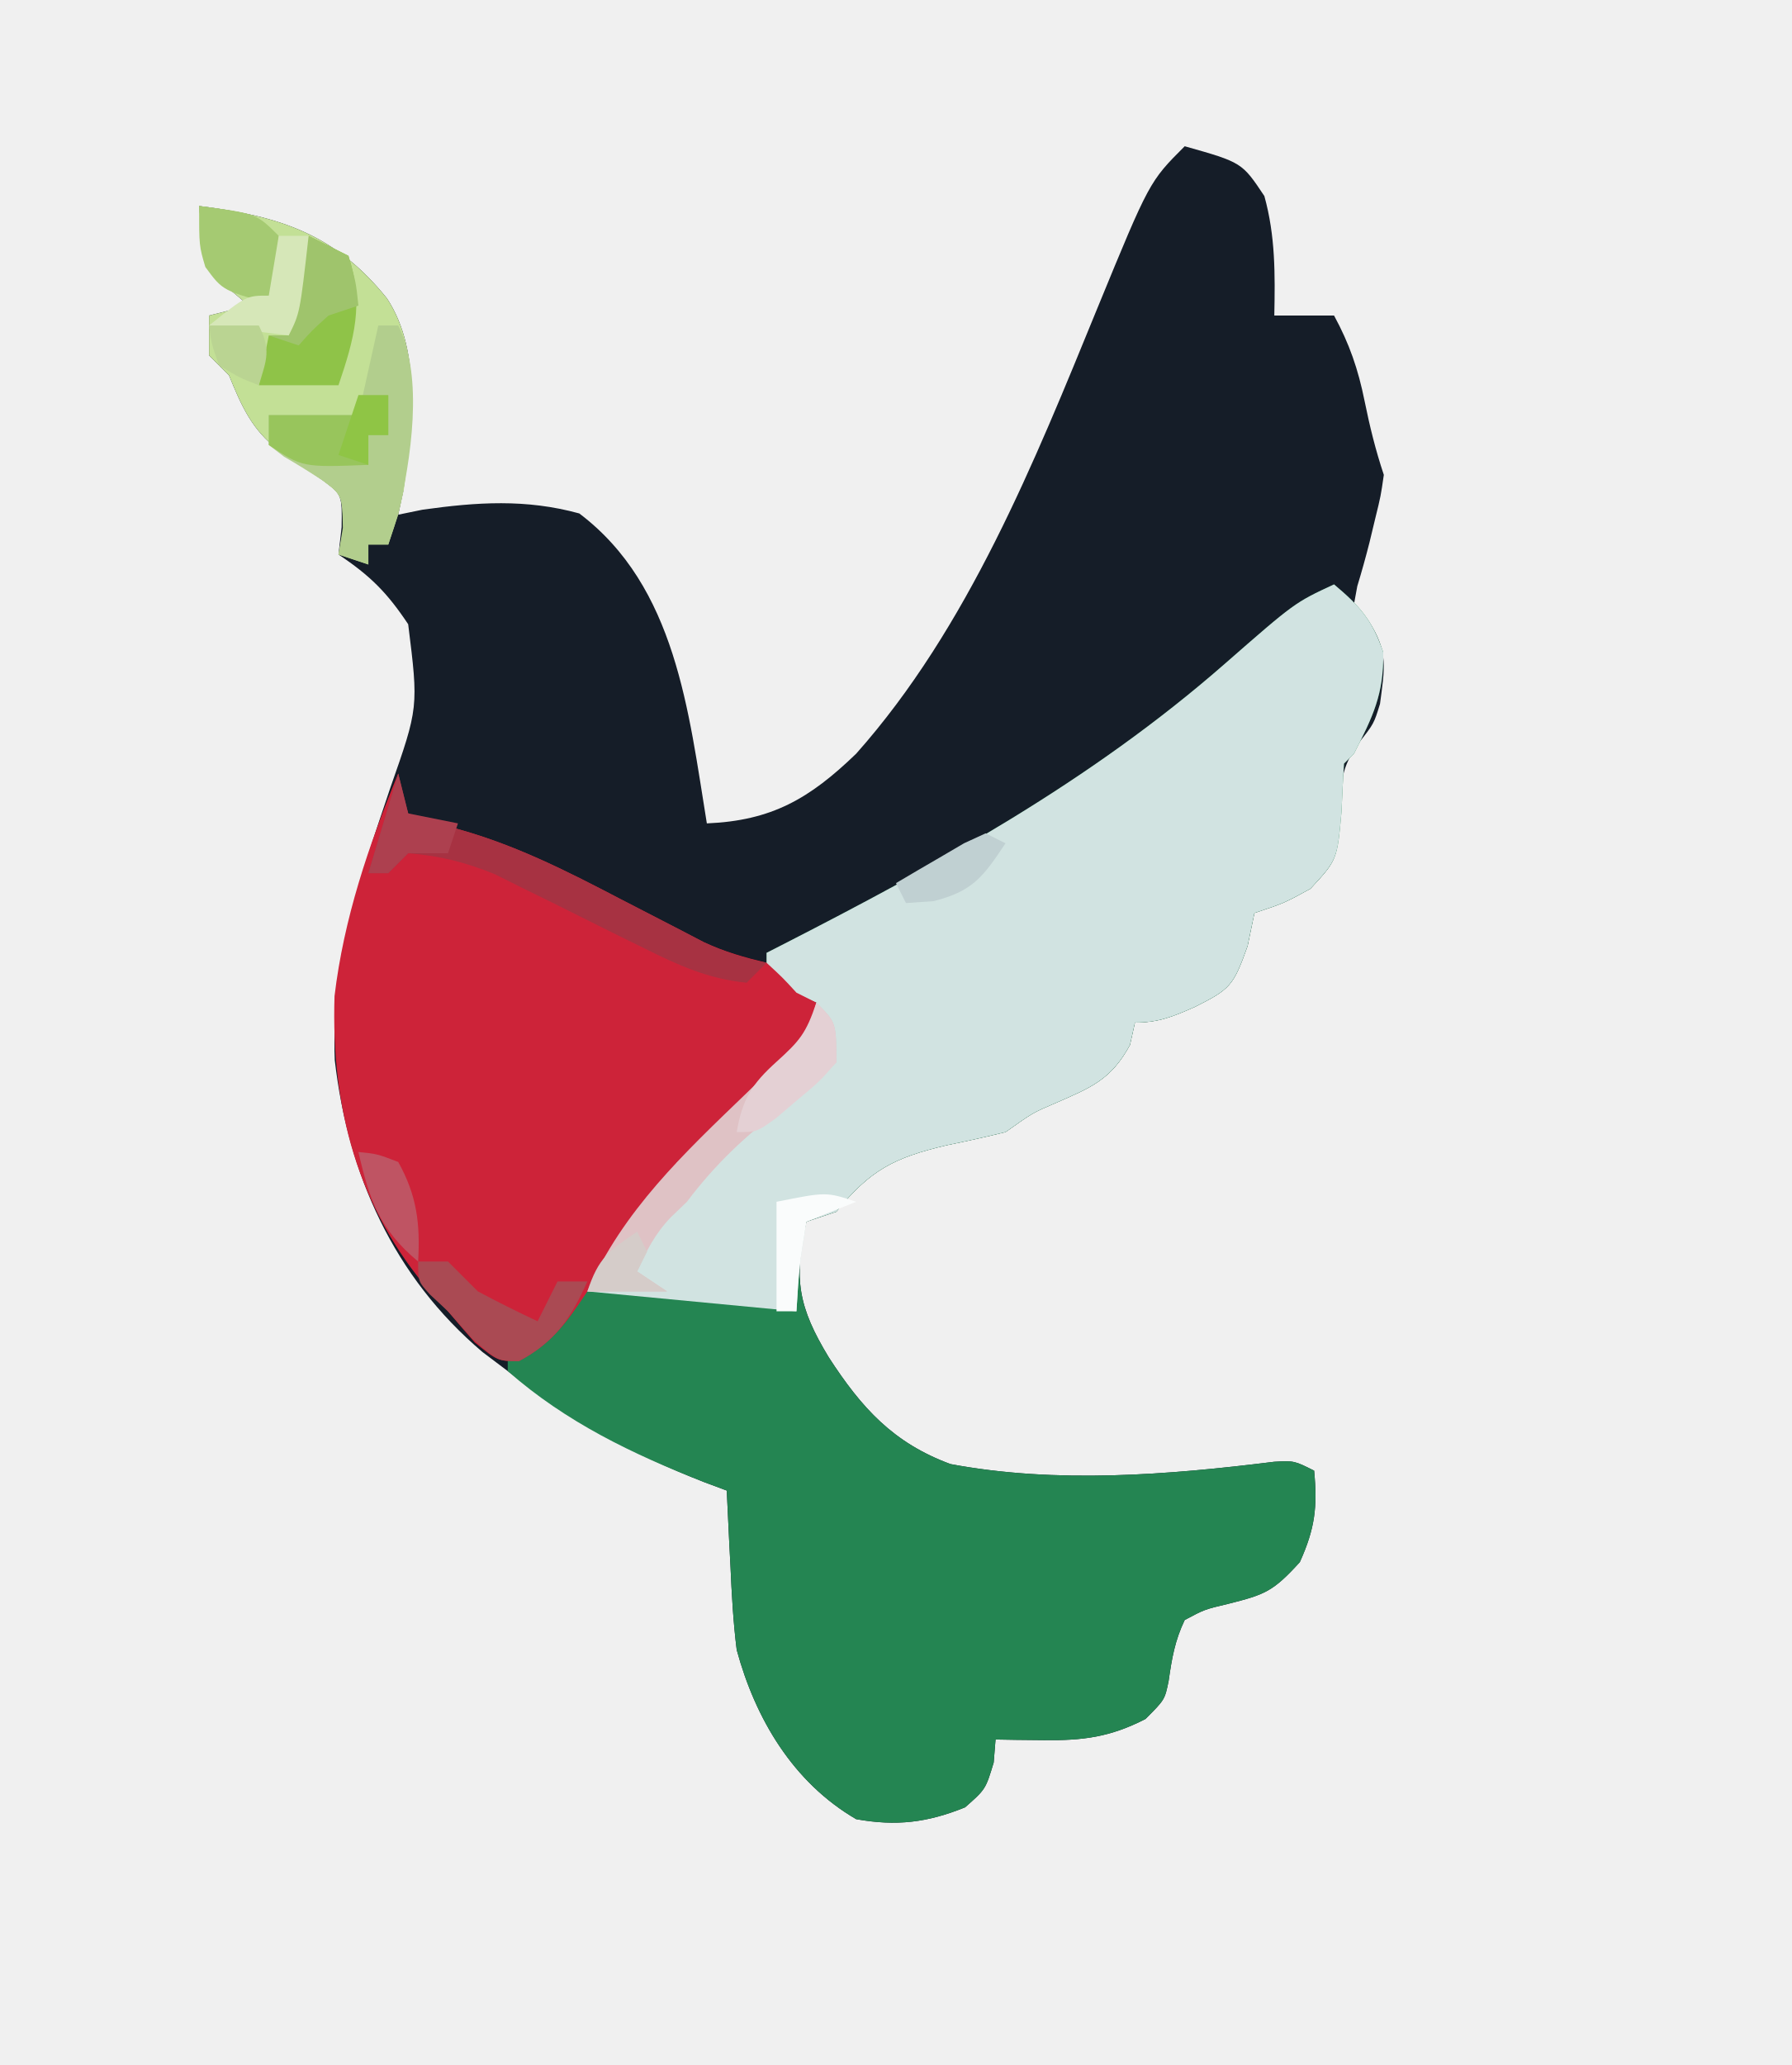
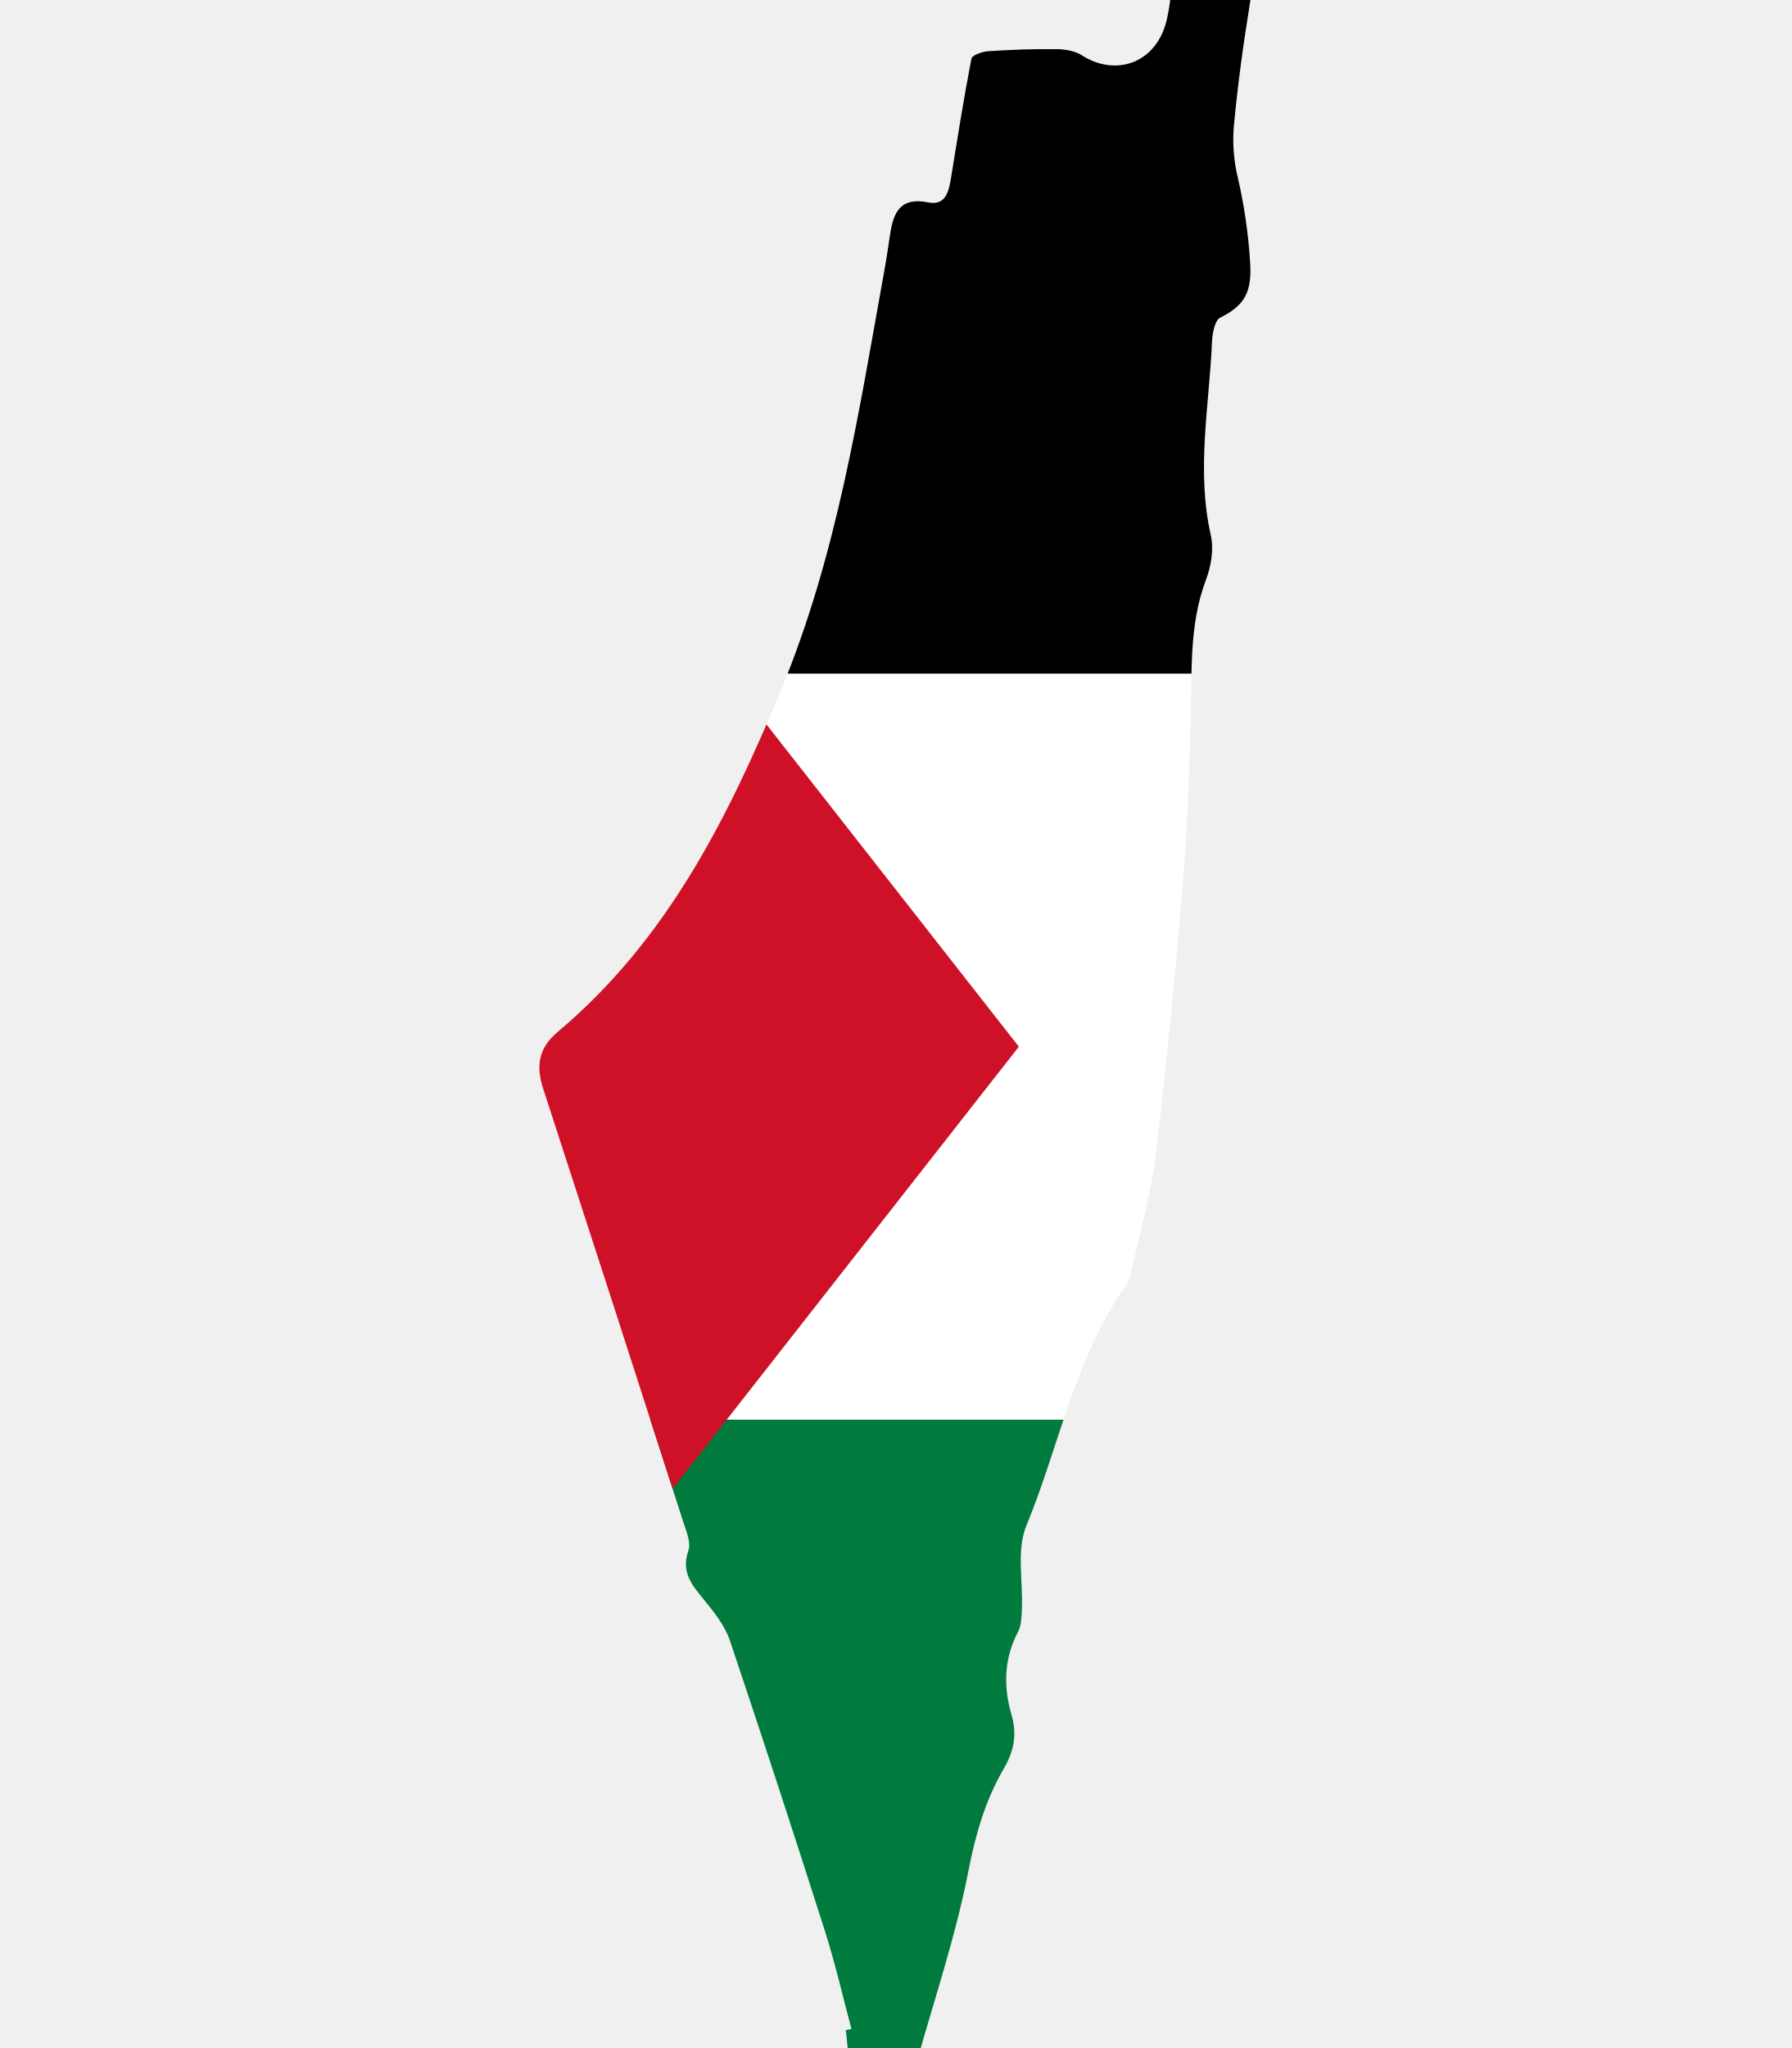
- <svg xmlns="http://www.w3.org/2000/svg" width="217" height="250" viewBox="30 40 180 180">
-   <path fill="#151D28" d="M149 41c5.75 1.625 5.75 1.625 8 5 1.114 4.01 1.081 7.856 1 12h6c1.542 2.833 2.427 5.404 3.063 8.563.525 2.577 1.102 4.932 1.937 7.437-.305 2.121-.305 2.121-.875 4.438l-.555 2.308a95 95 0 0 1-1.234 4.43L166 87l1.5 1.75c1.996 2.994 1.563 4.789 1.117 8.25-.617 2-.617 2-2.148 3.938-1.796 2.522-1.797 4.001-1.844 7.062-.331 4.683-.331 4.683-3 7.563C159 117 159 117 156 118l-.687 3.313c-1.428 4.011-1.742 4.336-5.313 6.124-2.185.96-3.612 1.563-6 1.563l-.5 2.25c-1.925 3.53-3.938 4.279-7.527 5.855-2.22.943-2.22.943-4.973 2.895-1.948.48-3.909.913-5.875 1.313-5.347 1.257-7.702 2.49-11.125 6.687l-3 1c-1.312 5.758-.803 8.589 2.25 13.625 3.287 5.07 6.474 8.596 12.227 10.715 10.63 1.992 21.838 1.097 32.507-.232C160 173 160 173 162 174c.348 3.66.086 5.81-1.437 9.188-2.706 2.97-3.495 3.253-7.188 4.187-2.379.562-2.379.562-4.375 1.625-.99 2.066-1.294 3.869-1.617 6.129C147 197 147 197 145.063 198.938c-3.558 1.832-6.31 2.176-10.25 2.125l-2.731-.028L130 201l-.187 2.313C129 206 129 206 126.938 207.813c-3.793 1.533-6.903 1.91-10.938 1.187-6.337-3.684-10.12-10.073-12-17-.351-2.788-.503-5.569-.625-8.375l-.117-2.23A794 794 0 0 1 103 176l-2.273-.848C93.38 172.275 87.23 168.826 81 164l-2.531-1.906c-8.953-7.593-13.505-17.813-14.844-29.317-.377-9.705 2.495-18.21 5.566-27.304 2.85-8.12 2.85-8.12 1.809-16.473-2.122-3.183-3.809-4.873-7-7l.313-2.75c.053-3.257.053-3.257-1.977-4.766q-2.171-1.5-4.363-2.968C55.286 69.452 54.265 67.093 53 64l-2-2v-4l4-1-1.937-1.625C50.615 52.556 50.333 50.661 50 47c8.12 1.015 13.673 2.823 18.871 9.281 3.605 5.49 2.472 13.192 1.629 19.407L70 78l2.438-.5c5.465-.767 10.388-1.097 15.75.375C97.904 85.216 99.166 97.763 101 109c6.523-.272 10.324-2.486 15-7 11.239-12.646 17.913-29.311 24.246-44.781 5.205-12.67 5.205-12.67 8.754-16.219" />
-   <path fill="#248552" d="M164 85c2.559 2.146 3.872 3.615 4.938 6.813.082 4.194-1.04 6.462-2.938 10.187l-1 1a197 197 0 0 0-.25 4.813c-.429 4.84-.429 4.84-3.125 7.75C159 117 159 117 156 118l-.687 3.313c-1.428 4.011-1.742 4.336-5.313 6.124-2.185.96-3.612 1.563-6 1.563l-.5 2.25c-1.925 3.53-3.938 4.279-7.527 5.855-2.22.943-2.22.943-4.973 2.895-1.948.48-3.909.913-5.875 1.313-5.347 1.257-7.702 2.49-11.125 6.687l-3 1c-1.312 5.758-.803 8.589 2.25 13.625 3.287 5.07 6.474 8.596 12.227 10.715 10.63 1.992 21.838 1.097 32.507-.232C160 173 160 173 162 174c.348 3.66.086 5.81-1.437 9.188-2.706 2.97-3.495 3.253-7.188 4.187-2.379.562-2.379.562-4.375 1.625-.99 2.066-1.294 3.869-1.617 6.129C147 197 147 197 145.063 198.938c-3.558 1.832-6.31 2.176-10.25 2.125l-2.731-.028L130 201l-.187 2.313C129 206 129 206 126.938 207.813c-3.793 1.533-6.903 1.91-10.938 1.187-6.337-3.684-10.12-10.073-12-17-.351-2.788-.503-5.569-.625-8.375l-.117-2.23A794 794 0 0 1 103 176l-2.273-.848C93.532 172.334 86.853 169.14 81 164v-2l2.281-1.324c3.023-1.863 4.295-3.535 6.219-6.488 4.566-6.8 9.654-12.48 15.559-18.172l2.191-2.141 2.078-2.008c1.891-1.863 1.891-1.863 2.672-4.867l-5-2v-3l1.49-.76c15.862-8.118 31.046-16.464 44.51-28.24 7.05-6.166 7.05-6.166 11-8" />
-   <path fill="#D1E3E1" d="M164 85c2.559 2.146 3.872 3.615 4.938 6.813.082 4.194-1.04 6.462-2.938 10.187l-1 1a197 197 0 0 0-.25 4.813c-.429 4.84-.429 4.84-3.125 7.75C159 117 159 117 156 118l-.687 3.313c-1.428 4.011-1.742 4.336-5.313 6.124-2.185.96-3.612 1.563-6 1.563l-.5 2.25c-1.925 3.53-3.938 4.279-7.527 5.855-2.22.943-2.22.943-4.973 2.895-1.948.48-3.909.913-5.875 1.313-5.347 1.257-7.702 2.49-11.125 6.687l-3 1c-.723 4.481-.723 4.481-1 9l-21-2c3.385-6.77 3.385-6.77 5.875-9.562l1.594-1.79c2.765-2.977 5.66-5.809 8.586-8.628l2.195-2.145 2.078-2.008c1.891-1.863 1.891-1.863 2.672-4.867l-5-2v-3l1.49-.76c15.862-8.118 31.046-16.464 44.51-28.24 7.05-6.166 7.05-6.166 11-8" />
-   <path fill="#CD2339" d="m70 104 .228 1.913L71 108c1.933.947 1.933.947 4.352 1.398 6.129 1.613 11.425 4.302 17.023 7.227q2.884 1.494 5.773 2.977l2.537 1.322c2.118.985 4.06 1.52 6.315 2.076 1.625 1.5 1.625 1.5 3 3l2 1c-.574 3.499-1.735 5.048-4.312 7.438-2.22 2.11-4.095 4.079-6 6.5L100 143h-2l-.687 1.625c-1.403 2.539-3.129 4.6-5.016 6.793-1.513 1.792-1.513 1.792-3.422 4.77-2.033 3.049-3.52 5.09-6.75 6.812-2.125 0-2.125 0-4.437-1.875A154 154 0 0 1 75 158l-1.734-1.883c-7.374-8.54-10.018-18.59-9.664-29.77C64.525 118.59 67.02 111.195 70 104" />
-   <path fill="#C3E096" d="M50 47c8.12 1.015 13.673 2.823 18.871 9.281 3.576 5.445 2.464 13.039 1.692 19.219C70 78 70 78 69 81h-2v2l-3-1 .5-2.625c-.135-3.366-.135-3.366-2.176-4.898a369 369 0 0 0-4.351-2.961C55.286 69.452 54.265 67.093 53 64l-2-2v-4l4-1-1.937-1.625C50.615 52.556 50.333 50.661 50 47" />
-   <path fill="#B2CE8D" d="M68 59h2c2.61 5.22 1.241 13.484 0 19l-1 3h-2v2l-3-1 .438-2.687c-.07-3.287-.07-3.287-1.997-4.72a77 77 0 0 0-3.91-2.417L57 71v-3h9z" />
-   <path fill="#A73242" d="m70 104 1 4c1.933.947 1.933.947 4.352 1.398 6.129 1.613 11.425 4.302 17.023 7.227q2.884 1.494 5.773 2.977l2.537 1.322c2.114.983 4.039 1.606 6.315 2.076l-2 2c-3.832-.369-6.892-1.762-10.309-3.469l-3.013-1.48a4617 4617 0 0 1-6.219-3.102l-3.018-1.48-2.728-1.362C76.76 112.902 74.18 112.252 71 112l-2 2h-2z" />
-   <path fill="#DFC2C5" d="M112 127c2 2 2 2 2 6-2.266 2.184-2.266 2.184-5.25 4.438-3.839 2.92-6.846 5.708-9.75 9.562l-1.625 1.563c-1.59 1.662-2.438 3.347-3.375 5.437l3 2h-8c3.578-8.15 9.729-13.883 16.055-19.98l2.195-2.145 2.078-2.008c1.891-1.863 1.891-1.863 2.672-4.867" />
-   <path fill="#8FC348" d="m61 50 4 2c1.566 4.81.598 8.301-1 13h-8l1-5h2z" />
-   <path fill="#AA4A53" d="M72 153h3l3 3a134 134 0 0 0 6 3l2-4h3c-1.651 3.684-3.271 6.078-6.875 8-2.125 0-2.125 0-4.687-2.25L75 158l-1.812-1.687C72 155 72 155 72 153" />
-   <path fill="#A5CA72" d="M50 47c5.75.75 5.75.75 8 3 .125 3.625.125 3.625 0 7-5.606-1.462-5.606-1.462-7.375-3.875C50 51 50 51 50 47" />
-   <path fill="#98C55C" d="M66 66h3v4h-2v3c-6.625.25-6.625.25-10-2v-3h9z" />
-   <path fill="#9FC46C" d="m61 50 4 2c.75 2.625.75 2.625 1 5l-3 1c-1.667 1.5-1.667 1.5-3 3l-3-1h2z" />
-   <path fill="#E4D0D4" d="M112 127c2 2 2 2 2 6-1.68 1.922-1.68 1.922-3.875 3.75l-2.18 1.86C106 140 106 140 104 140c.573-3.315 1.516-4.823 4-7.062 2.322-2.104 2.968-2.842 4-5.938" />
-   <path fill="#D6E7B8" d="M58 50h3c-.875 7.75-.875 7.75-2 10l-8-1c3.75-3 3.75-3 6-3z" />
-   <path fill="#AD404F" d="m70 104 1 4 5 1-1 3h-4l-2 2h-2z" />
-   <path fill="#BF5463" d="M66 142c1.875.188 1.875.188 4 1 1.877 3.378 2.218 6.176 2 10-3.867-3.222-4.88-6.15-6-11" />
-   <path fill="#C0D0D2" d="m129 110 2 1c-2.234 3.351-3.262 4.816-7.25 5.813L121 117l-1-2a432 432 0 0 1 4.375-2.562l2.46-1.442z" />
-   <path fill="#FAFCFC" d="m116 147-5 2c-.723 4.481-.723 4.481-1 9h-2v-11c5-1 5-1 8 0" />
-   <path fill="#BAD492" d="M51 59h5c1.245 2.49.777 3.41 0 6-1.937-.75-1.937-.75-4-2-.75-2.125-.75-2.125-1-4" />
-   <path fill="#D5CCC9" d="m94 150 1 2-1 2 3 2h-8c1.133-3.4 2.125-4.053 5-6" />
-   <path fill="#8FC545" d="M66 66h3v4h-2v3l-3-1z" />
+ <svg xmlns="http://www.w3.org/2000/svg" id="Layer_1" data-name="Layer 1" viewBox="400 100 700 800">
+   <defs>
+     <style>.cls-1{fill:none;}.cls-2{clip-path:url(#clip-path);}.cls-3{fill:#fff;}.cls-4{fill:#007a3d;}.cls-5{fill:#ce1126;}</style>
+     <clipPath id="clip-path">
+       <path class="cls-1" d="M732.68,892.56c-3.43-12.77-6.36-25.68-10.37-38.26q-18.12-56.87-37.12-113.44c-2-5.87-6.21-11.21-10.24-16.1-4.69-5.69-8.89-10.65-6-19,1.13-3.21-.87-7.77-2.07-11.51q-27.16-84.51-54.63-168.9c-3-9.11-1.74-16.07,5.67-22.29,42.57-35.75,66.42-83.29,87.29-133.65,21.93-52.91,30.34-108.56,40.38-164.08.83-4.55,1.48-9.14,2.17-13.72,1.3-8.53,3.9-14.75,14.91-12.55,7.11,1.42,8.11-4.74,9-10.13,2.49-15.35,4.92-30.71,7.88-46,.27-1.39,4.21-2.76,6.52-2.92,8.8-.59,17.65-.92,26.47-.82,3.44,0,7.39.65,10.19,2.44,13,8.27,28.06,3.22,32.6-11.94,2.11-7,2.08-14.65,3.79-21.81,2.33-9.72,6.28-11.1,15.18-6.15.54.3,1.1.81,1.65.81,15.5,0,13.88,9.73,12.16,20.38-2.52,15.54-4.63,31.17-6.07,46.84a63.59,63.59,0,0,0,1.68,20,201.49,201.49,0,0,1,4.68,32.09c.9,12.21-2,17.4-11.65,22.23-2.11,1.05-3,6-3.19,9.16-1.07,25.25-6.23,50.43-.48,75.84,1.22,5.4.14,12-1.87,17.33-6.86,18.12-5.37,36.9-6,55.58-.68,20.94-1.25,41.92-3,62.79-3,35.76-6.41,71.52-10.77,107.14-1.93,15.83-6.58,31.33-10,47a7.33,7.33,0,0,1-1.07,2.56C820,630,814,664.51,801,696c-3.92,9.46-1.24,21.62-1.74,32.53-.14,3-.16,6.34-1.49,8.87-5.52,10.53-5.79,21.42-2.56,32.43,2.27,7.71.95,14.22-3.06,21.12-7.17,12.31-11,25.59-13.77,39.85-4.86,25-13.08,49.41-20,74a13,13,0,0,1-3.15,5.6c-3.81,3.72-8,7.08-12,10.58-3.55-4.77-7.84-9.18-10.41-14.44-1.93-3.94-1.66-9-2.37-13.52Z" />
+     </clipPath>
+   </defs>
+   <g class="cls-2">
+     <rect id="_4" data-name="4" x="455.76" y="71.86" width="1026.97" height="291.35" />
+     <rect id="_3" data-name="3" class="cls-3" x="455.76" y="363.21" width="1026.97" height="291.35" />
+     <rect id="_2" data-name="2" class="cls-4" x="455.76" y="654.57" width="1026.97" height="291.35" />
+     <path id="_1" data-name="1" class="cls-5" d="M455.76,71.86l342.32,437-342.32,437Z" />
+   </g>
</svg>
